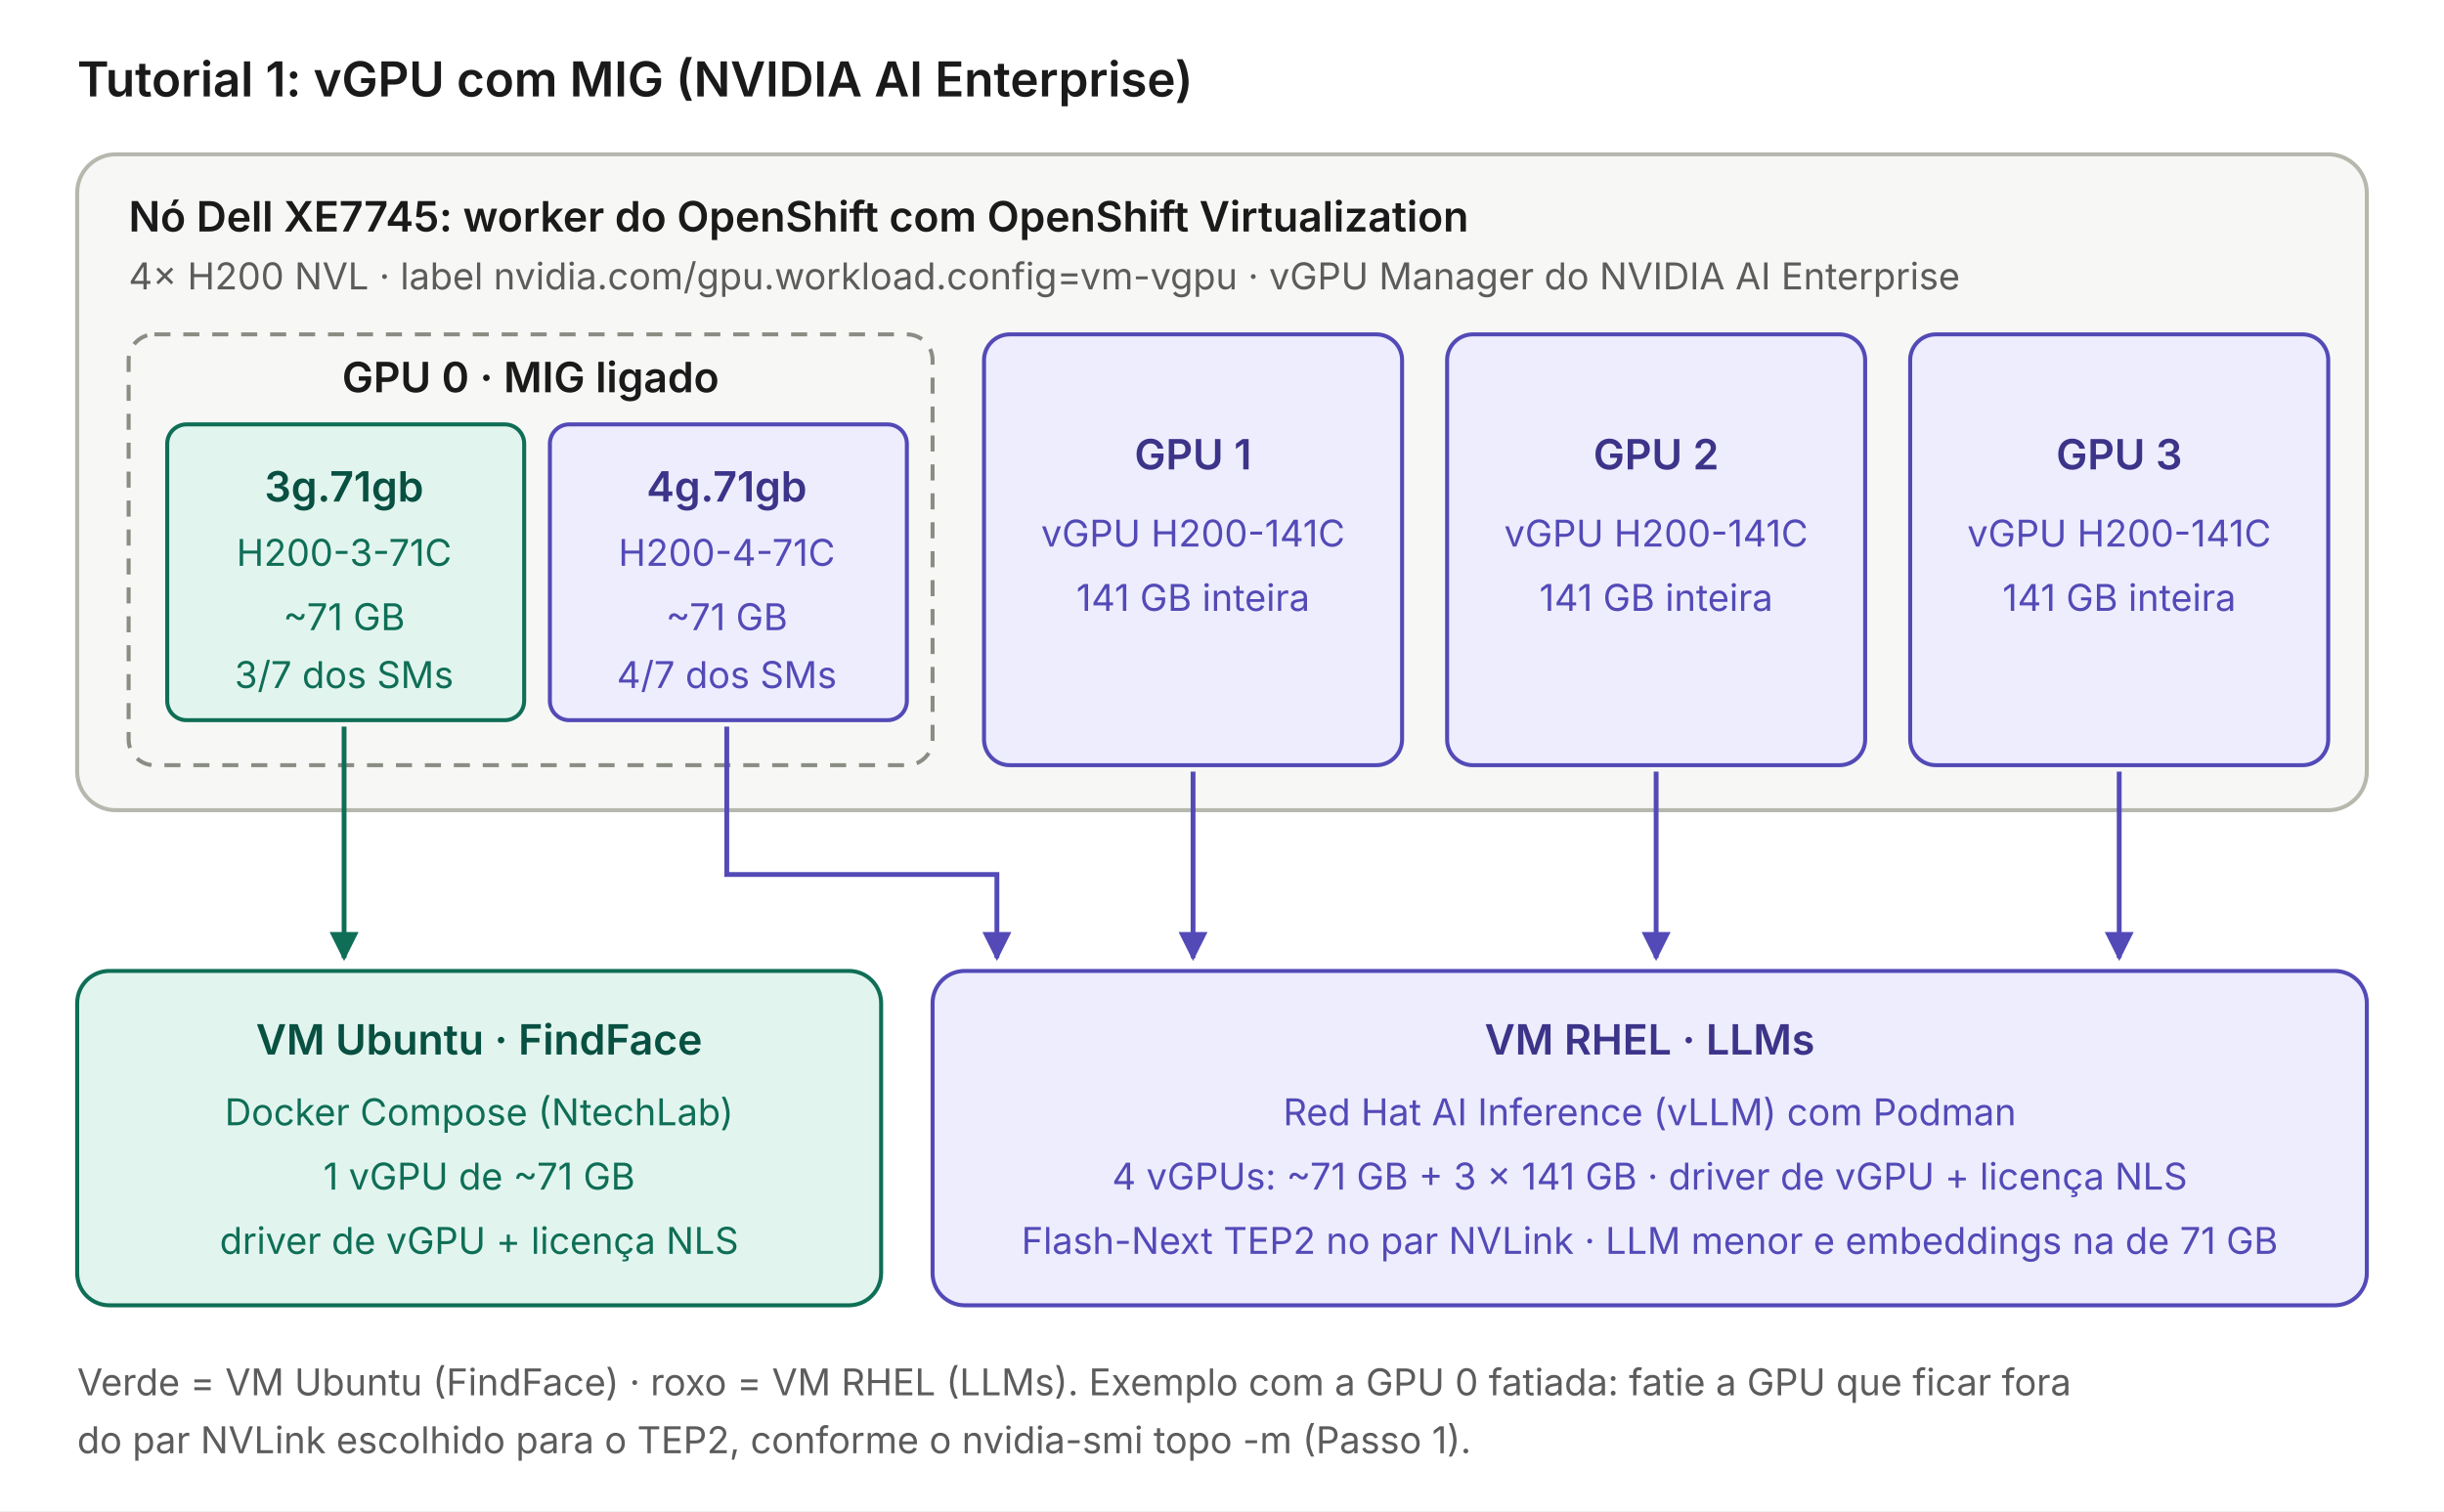
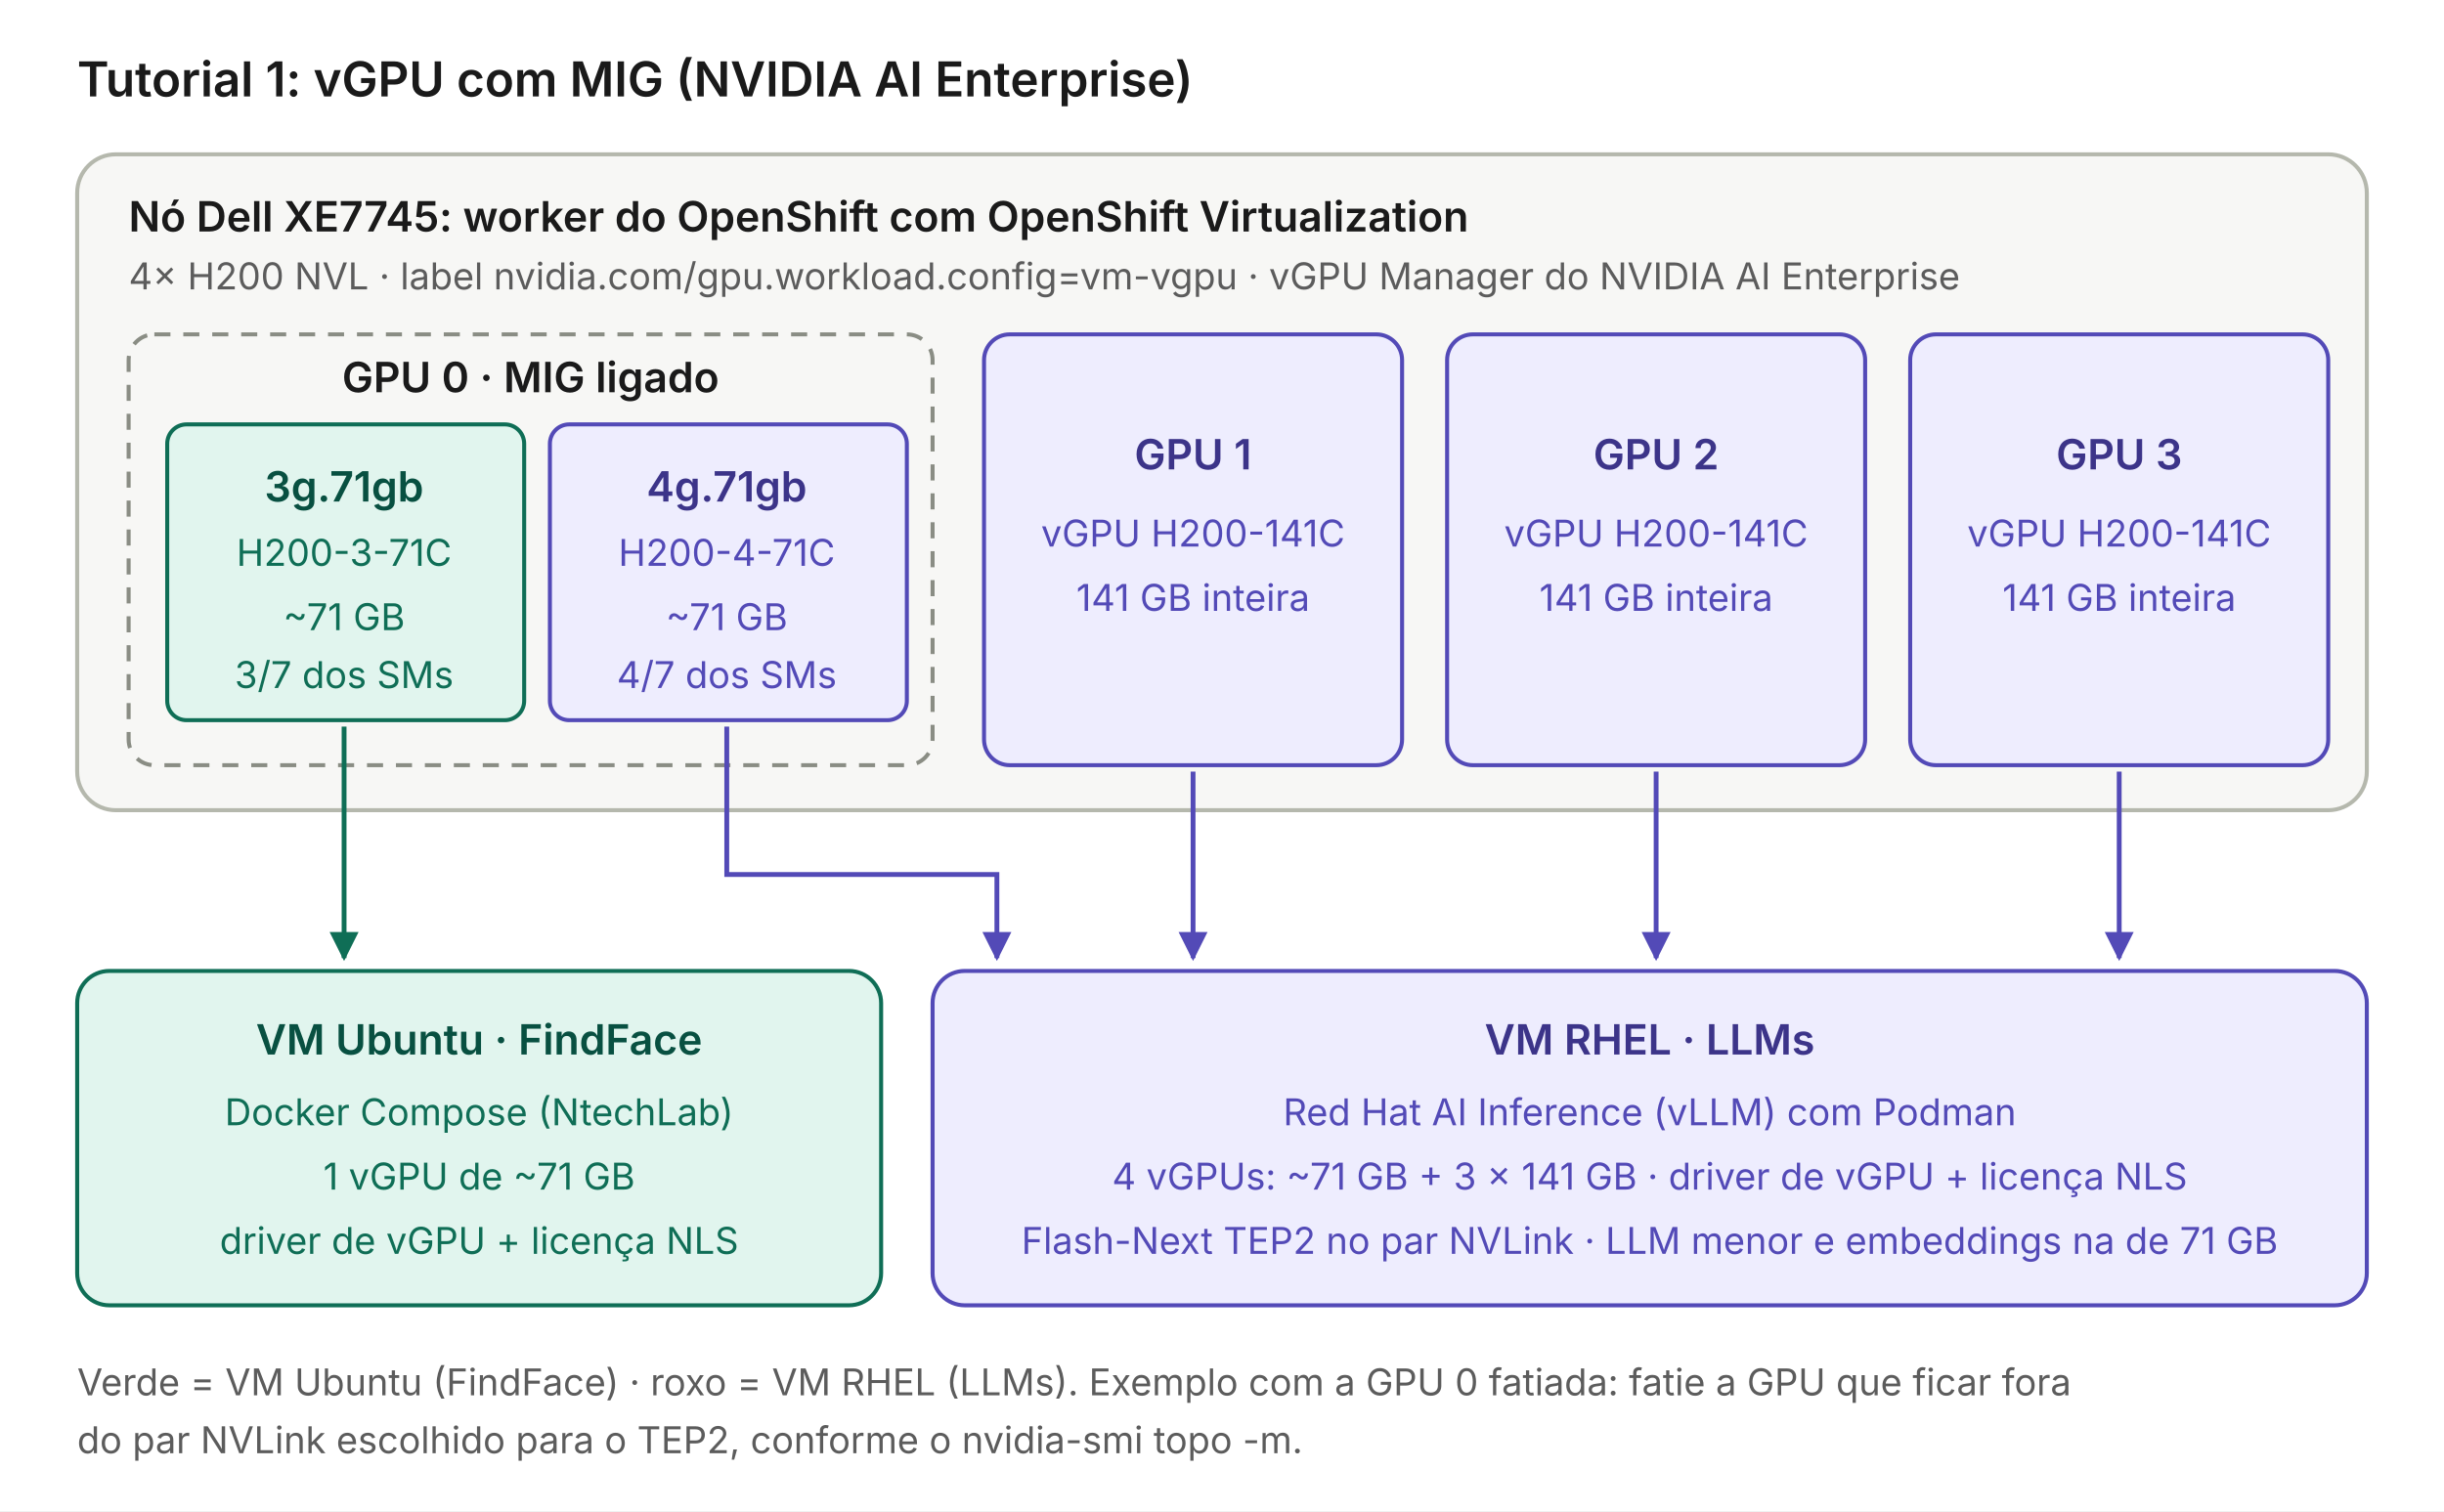
<svg xmlns="http://www.w3.org/2000/svg" viewBox="0 0 760 470" width="1520" height="940" font-family="Inter, 'Helvetica Neue', Arial, sans-serif" font-size="13">
  <defs>
    <marker id="vg-arrow-t" viewBox="0 0 10 10" refX="9" refY="5" markerWidth="6" markerHeight="6" orient="auto-start-reverse">
      <path d="M0 0L10 5L0 10z" fill="#0F6E56" />
    </marker>
    <marker id="vg-arrow-p" viewBox="0 0 10 10" refX="9" refY="5" markerWidth="6" markerHeight="6" orient="auto-start-reverse">
      <path d="M0 0L10 5L0 10z" fill="#534AB7" />
    </marker>
  </defs>
  <rect x="0" y="0" width="760" height="470" fill="#ffffff" />
  <text x="24" y="30" font-size="15" font-weight="600" fill="#1a1a1a">Tutorial 1: vGPU com MIG (NVIDIA AI Enterprise)</text>
  <rect x="24" y="48" width="712" height="204" rx="12" fill="#f7f7f5" stroke="#b5b8ad" stroke-width="1.25" />
  <text x="40" y="72" font-weight="600" fill="#1a1a1a">Nó Dell XE7745: worker do OpenShift com OpenShift Virtualization</text>
  <text x="40" y="90" font-size="11.5" fill="#5c5c5c">4× H200 NVL · label nvidia.com/gpu.workload.config=vm-vgpu · vGPU Manager do NVIDIA AI Enterprise</text>
  <rect x="40" y="104" width="250" height="134" rx="8" fill="none" stroke="#8a8d84" stroke-width="1.25" stroke-dasharray="5 4" />
  <text x="165" y="122" text-anchor="middle" font-weight="600" fill="#1a1a1a">GPU 0 · MIG ligado</text>
  <rect x="52" y="132" width="111" height="92" rx="6" fill="#E1F5EE" stroke="#0F6E56" stroke-width="1.25" />
  <text x="107" y="156" text-anchor="middle" font-weight="600" fill="#085041">3g.71gb</text>
  <text x="107" y="176" text-anchor="middle" font-size="11.5" fill="#0F6E56">H200-3-71C</text>
  <text x="107" y="196" text-anchor="middle" font-size="11.5" fill="#0F6E56">~71 GB</text>
  <text x="107" y="214" text-anchor="middle" font-size="11.5" fill="#0F6E56">3/7 dos SMs</text>
  <rect x="171" y="132" width="111" height="92" rx="6" fill="#EEEDFE" stroke="#534AB7" stroke-width="1.25" />
  <text x="226" y="156" text-anchor="middle" font-weight="600" fill="#3C3489">4g.71gb</text>
  <text x="226" y="176" text-anchor="middle" font-size="11.5" fill="#534AB7">H200-4-71C</text>
  <text x="226" y="196" text-anchor="middle" font-size="11.5" fill="#534AB7">~71 GB</text>
  <text x="226" y="214" text-anchor="middle" font-size="11.5" fill="#534AB7">4/7 dos SMs</text>
  <rect x="306" y="104" width="130" height="134" rx="8" fill="#EEEDFE" stroke="#534AB7" stroke-width="1.25" />
  <text x="371" y="146" text-anchor="middle" font-weight="600" fill="#3C3489">GPU 1</text>
  <text x="371" y="170" text-anchor="middle" font-size="11.5" fill="#534AB7">vGPU H200-141C</text>
  <text x="371" y="190" text-anchor="middle" font-size="11.5" fill="#534AB7">141 GB inteira</text>
  <rect x="450" y="104" width="130" height="134" rx="8" fill="#EEEDFE" stroke="#534AB7" stroke-width="1.25" />
  <text x="515" y="146" text-anchor="middle" font-weight="600" fill="#3C3489">GPU 2</text>
  <text x="515" y="170" text-anchor="middle" font-size="11.5" fill="#534AB7">vGPU H200-141C</text>
  <text x="515" y="190" text-anchor="middle" font-size="11.5" fill="#534AB7">141 GB inteira</text>
  <rect x="594" y="104" width="130" height="134" rx="8" fill="#EEEDFE" stroke="#534AB7" stroke-width="1.25" />
  <text x="659" y="146" text-anchor="middle" font-weight="600" fill="#3C3489">GPU 3</text>
  <text x="659" y="170" text-anchor="middle" font-size="11.5" fill="#534AB7">vGPU H200-141C</text>
  <text x="659" y="190" text-anchor="middle" font-size="11.5" fill="#534AB7">141 GB inteira</text>
  <g fill="none" stroke-width="1.5">
    <path d="M107 226V298" stroke="#0F6E56" marker-end="url(#vg-arrow-t)" />
    <path d="M226 226V272H310V298" stroke="#534AB7" marker-end="url(#vg-arrow-p)" />
    <path d="M371 240V298" stroke="#534AB7" marker-end="url(#vg-arrow-p)" />
    <path d="M515 240V298" stroke="#534AB7" marker-end="url(#vg-arrow-p)" />
    <path d="M659 240V298" stroke="#534AB7" marker-end="url(#vg-arrow-p)" />
  </g>
  <rect x="24" y="302" width="250" height="104" rx="10" fill="#E1F5EE" stroke="#0F6E56" stroke-width="1.25" />
  <text x="149" y="328" text-anchor="middle" font-weight="600" fill="#085041">VM Ubuntu · FindFace</text>
  <text x="149" y="350" text-anchor="middle" font-size="11.5" fill="#0F6E56">Docker Compose (NtechLab)</text>
  <text x="149" y="370" text-anchor="middle" font-size="11.5" fill="#0F6E56">1 vGPU de ~71 GB</text>
  <text x="149" y="390" text-anchor="middle" font-size="11.5" fill="#0F6E56">driver de vGPU + licença NLS</text>
  <rect x="290" y="302" width="446" height="104" rx="10" fill="#EEEDFE" stroke="#534AB7" stroke-width="1.25" />
  <text x="513" y="328" text-anchor="middle" font-weight="600" fill="#3C3489">VM RHEL · LLMs</text>
  <text x="513" y="350" text-anchor="middle" font-size="11.5" fill="#534AB7">Red Hat AI Inference (vLLM) com Podman</text>
  <text x="513" y="370" text-anchor="middle" font-size="11.5" fill="#534AB7">4 vGPUs: ~71 GB + 3 × 141 GB · driver de vGPU + licença NLS</text>
  <text x="513" y="390" text-anchor="middle" font-size="11.5" fill="#534AB7">Flash-Next TEP2 no par NVLink · LLM menor e embeddings na de 71 GB</text>
  <text x="24" y="434" font-size="11.5" fill="#5c5c5c">Verde = VM Ubuntu (FindFace) · roxo = VM RHEL (LLMs). Exemplo com a GPU 0 fatiada: fatie a GPU que ficar fora</text>
-   <text x="24" y="452" font-size="11.5" fill="#5c5c5c">do par NVLink escolhido para o TEP2, conforme o nvidia-smi topo -m (Passo 1).</text>
+   <text x="24" y="452" font-size="11.5" fill="#5c5c5c">do par NVLink escolhido para o TEP2, conforme o nvidia-smi topo -m.</text>
</svg>
